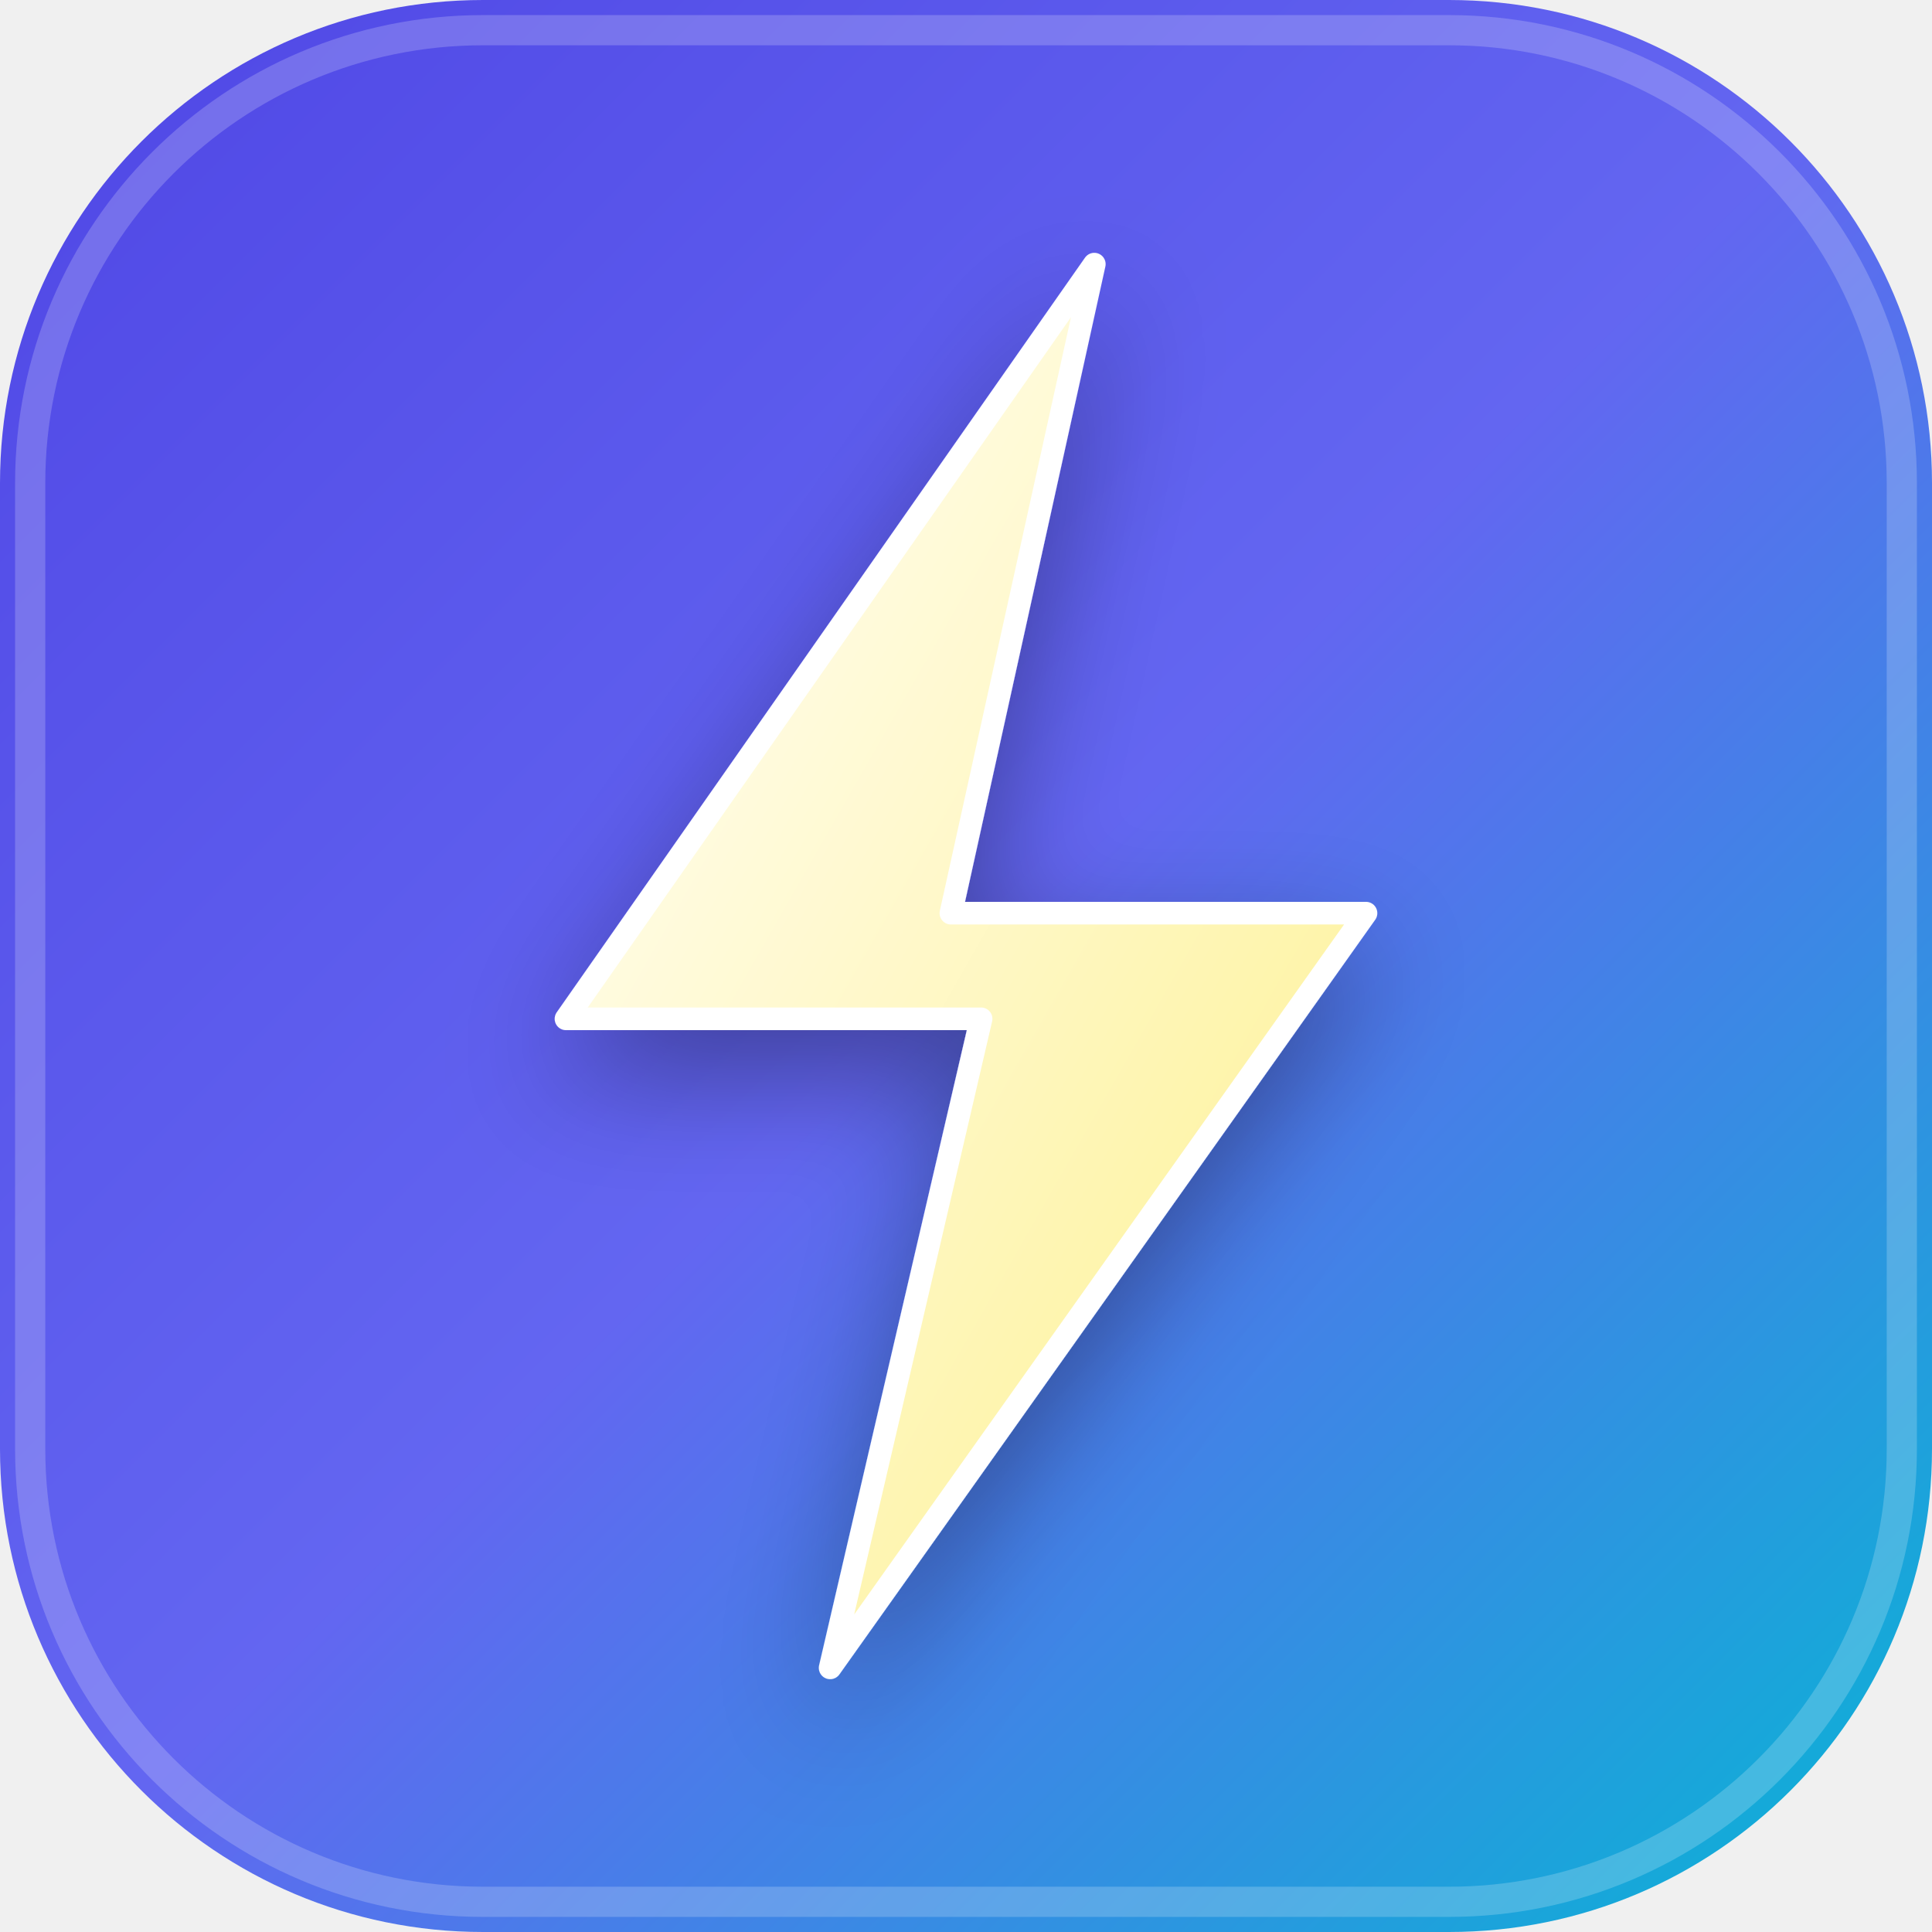
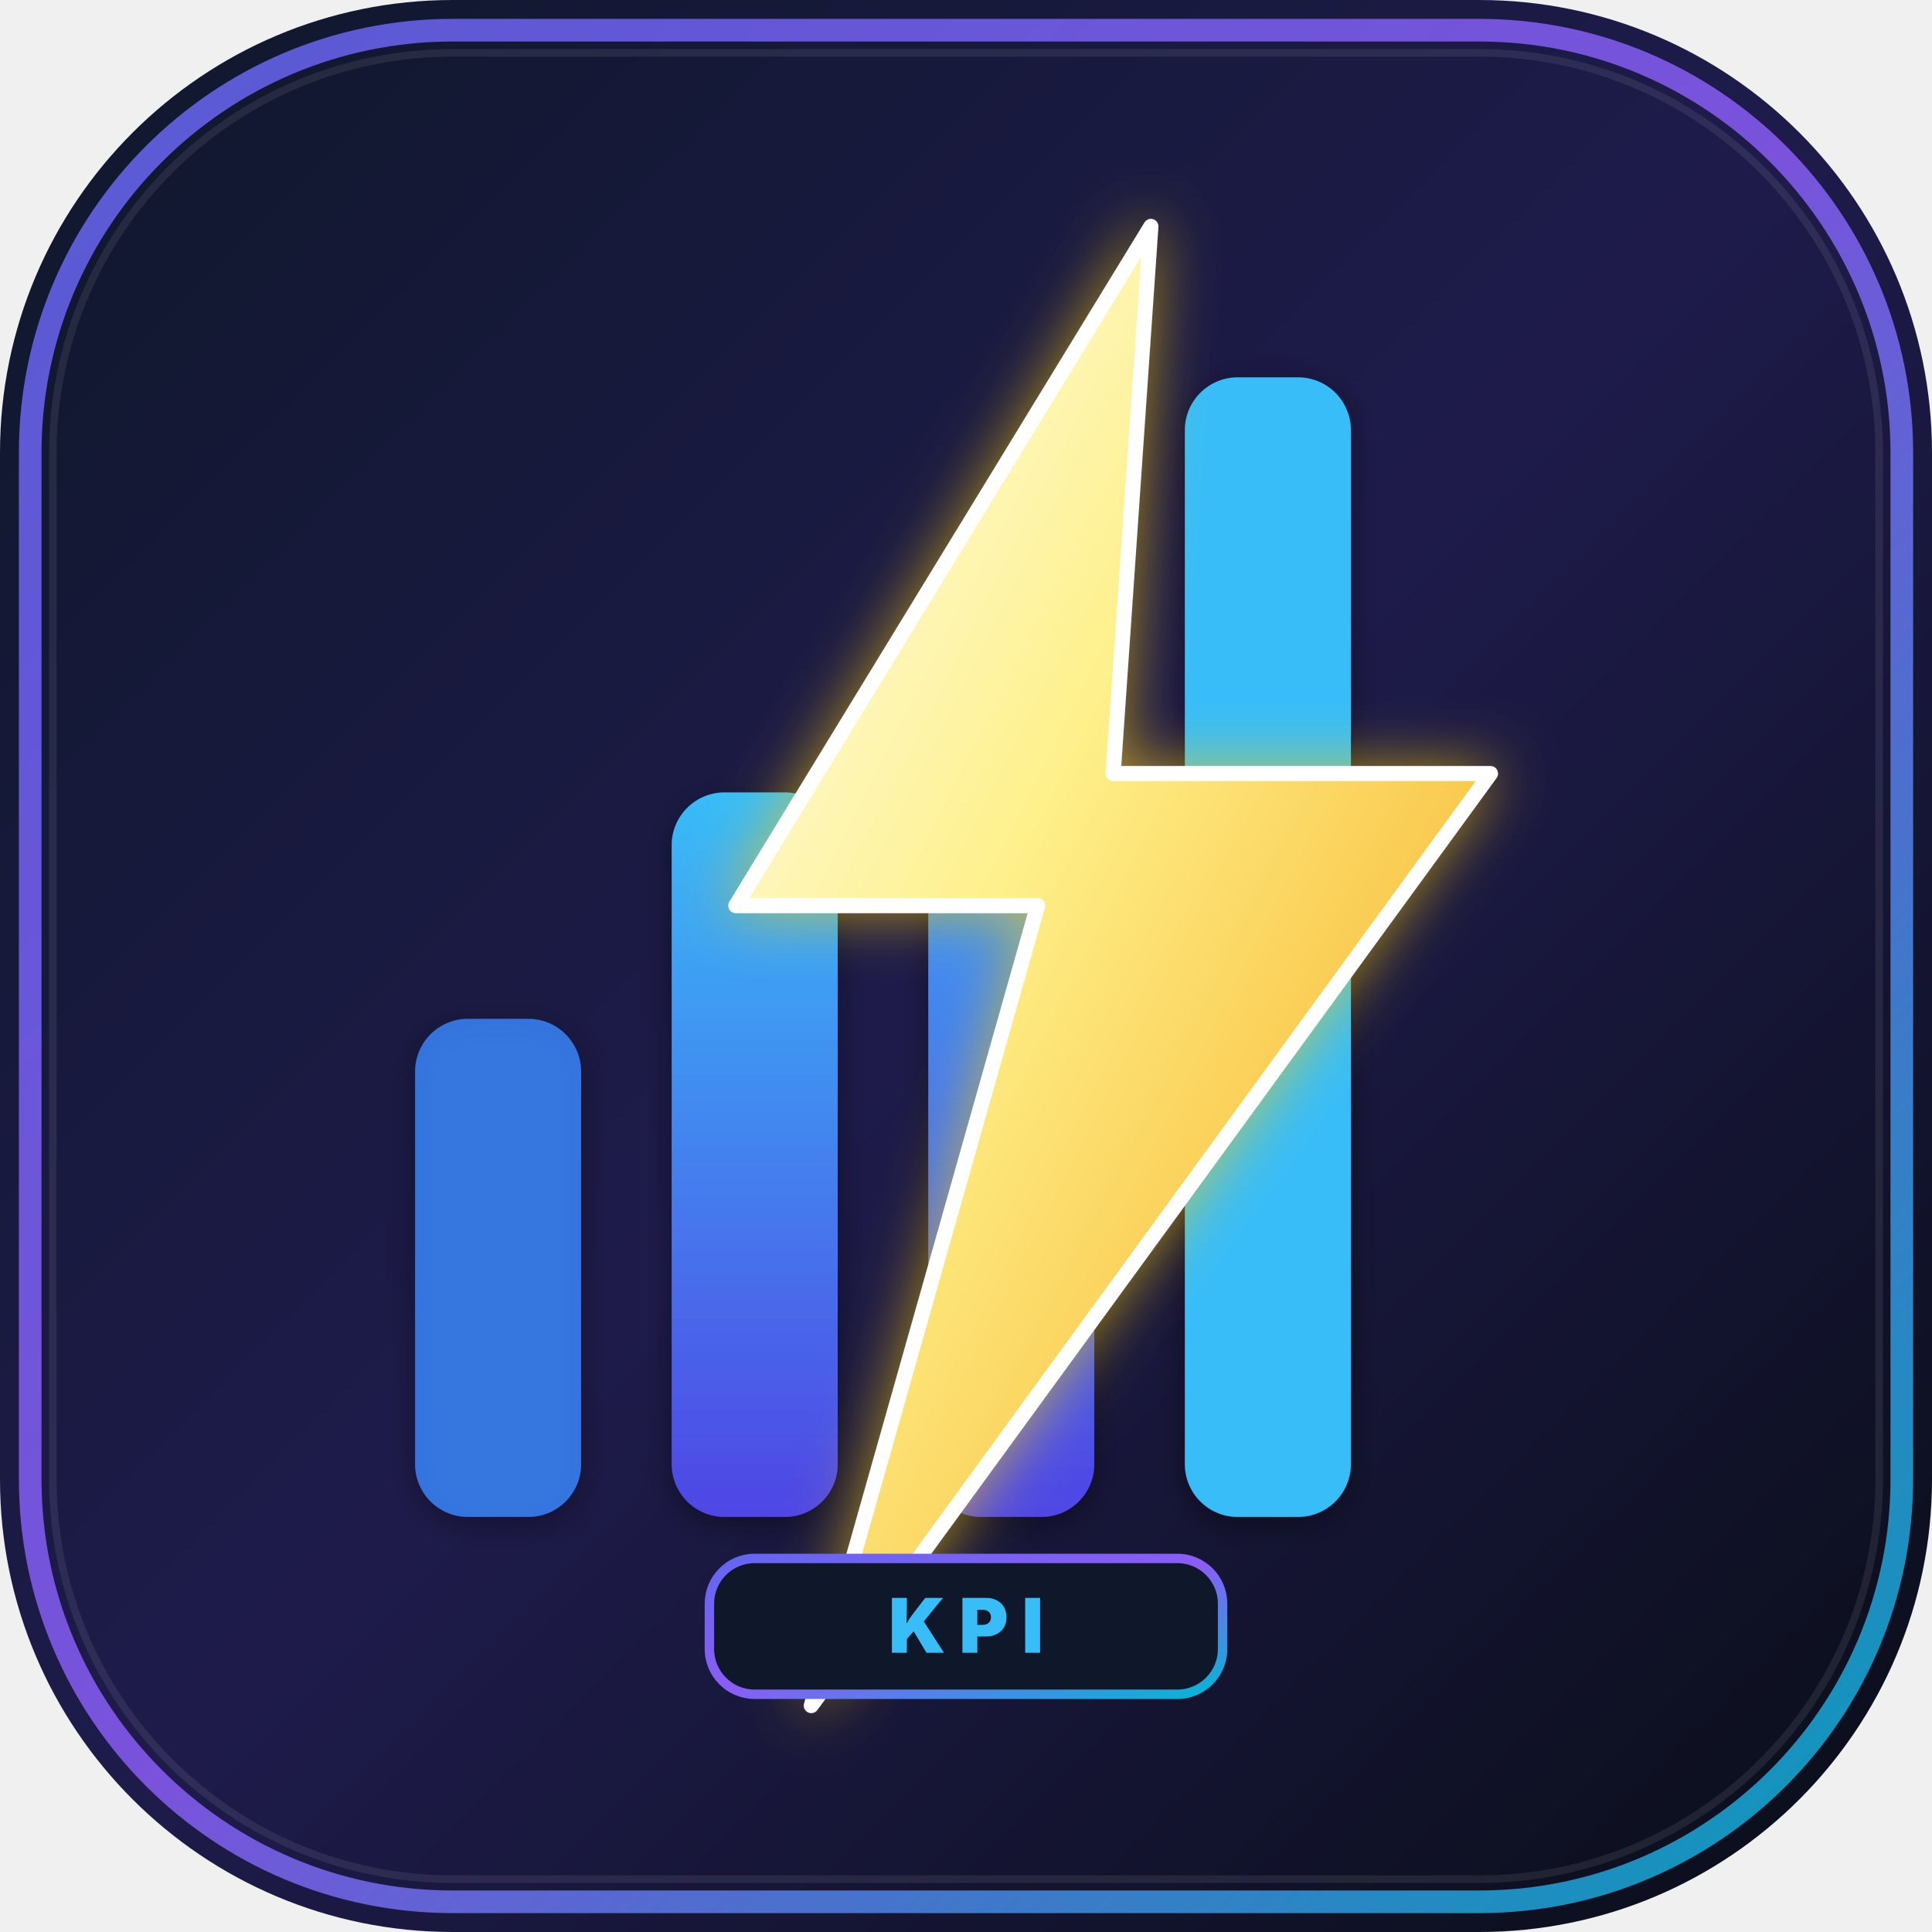
<svg xmlns="http://www.w3.org/2000/svg" viewBox="0 0 512 512" width="100%" height="100%">
  <defs>
    <linearGradient id="bgGrad" x1="0%" y1="0%" x2="100%" y2="100%">
+       <stop offset="0%" stop-color="#0f172a" />
+       <stop offset="50%" stop-color="#1e1b4b" />
+       <stop offset="100%" stop-color="#090d16" />
+     </linearGradient>
+     <linearGradient id="ringGrad" x1="0%" y1="0%" x2="100%" y2="100%">
+       <stop offset="0%" stop-color="#6366f1" />
+       <stop offset="50%" stop-color="#8b5cf6" />
+       <stop offset="100%" stop-color="#06b6d4" />
+     </linearGradient>
+     <linearGradient id="barGrad" x1="0%" y1="100%" x2="0%" y2="0%">
      <stop offset="0%" stop-color="#4f46e5" />
-       <stop offset="50%" stop-color="#6366f1" />
-       <stop offset="100%" stop-color="#06b6d4" />
+       <stop offset="100%" stop-color="#38bdf8" />
    </linearGradient>
    <linearGradient id="boltGrad" x1="0%" y1="0%" x2="100%" y2="100%">
      <stop offset="0%" stop-color="#ffffff" />
-       <stop offset="100%" stop-color="#fef08a" />
+       <stop offset="40%" stop-color="#fef08a" />
+       <stop offset="100%" stop-color="#f59e0b" />
    </linearGradient>
-     <filter id="shadow" x="-20%" y="-20%" width="140%" height="140%">
-       <feDropShadow dx="0" dy="12" stdDeviation="16" flood-color="#000000" flood-opacity="0.35" />
+     <filter id="glow" x="-20%" y="-20%" width="140%" height="140%">
+       <feDropShadow dx="0" dy="8" stdDeviation="14" flood-color="#4f46e5" flood-opacity="0.55" />
+       <feDropShadow dx="0" dy="2" stdDeviation="4" flood-color="#000000" flood-opacity="0.4" />
+     </filter>
+     <filter id="boltGlow" x="-30%" y="-30%" width="160%" height="160%">
+       <feDropShadow dx="0" dy="0" stdDeviation="8" flood-color="#facc15" flood-opacity="0.65" />
    </filter>
  </defs>
-   <rect width="512" height="512" rx="128" fill="url(#bgGrad)" />
-   <rect x="8" y="8" width="496" height="496" rx="120" fill="none" stroke="rgba(255,255,255,0.2)" stroke-width="8" />
-   <g filter="url(#shadow)">
-     <path d="M 290 70 L 150 270 L 260 270 L 220 442 L 362 242 L 252 242 Z" fill="url(#boltGrad)" stroke="#ffffff" stroke-width="6" stroke-linejoin="round" />
+   <rect width="512" height="512" rx="120" fill="url(#bgGrad)" />
+   <rect x="8" y="8" width="496" height="496" rx="112" fill="none" stroke="url(#ringGrad)" stroke-width="6" opacity="0.85" />
+   <rect x="14" y="14" width="484" height="484" rx="106" fill="none" stroke="rgba(255,255,255,0.08)" stroke-width="2" />
+   <g filter="url(#glow)">
+     <rect x="110" y="270" width="44" height="132" rx="14" fill="#3b82f6" opacity="0.85" />
+     <rect x="178" y="210" width="44" height="192" rx="14" fill="url(#barGrad)" />
+     <rect x="246" y="150" width="44" height="252" rx="14" fill="url(#barGrad)" />
+     <rect x="314" y="100" width="44" height="302" rx="14" fill="#38bdf8" />
+   </g>
+   <g filter="url(#boltGlow)">
+     <path d="M 305 60 L 195 240 L 275 240 L 215 452 L 395 205 L 295 205 Z" fill="url(#boltGrad)" stroke="#ffffff" stroke-width="4" stroke-linejoin="round" />
+   </g>
+   <g transform="translate(256, 435)">
+     <rect x="-68" y="-22" width="136" height="36" rx="12" fill="#0f172a" stroke="url(#ringGrad)" stroke-width="2.5" />
+     <text x="0" y="3" text-anchor="middle" font-family="'Plus Jakarta Sans', 'Inter', -apple-system, sans-serif" font-weight="900" font-size="20" fill="#38bdf8" letter-spacing="3.5">KPI</text>
  </g>
</svg>
